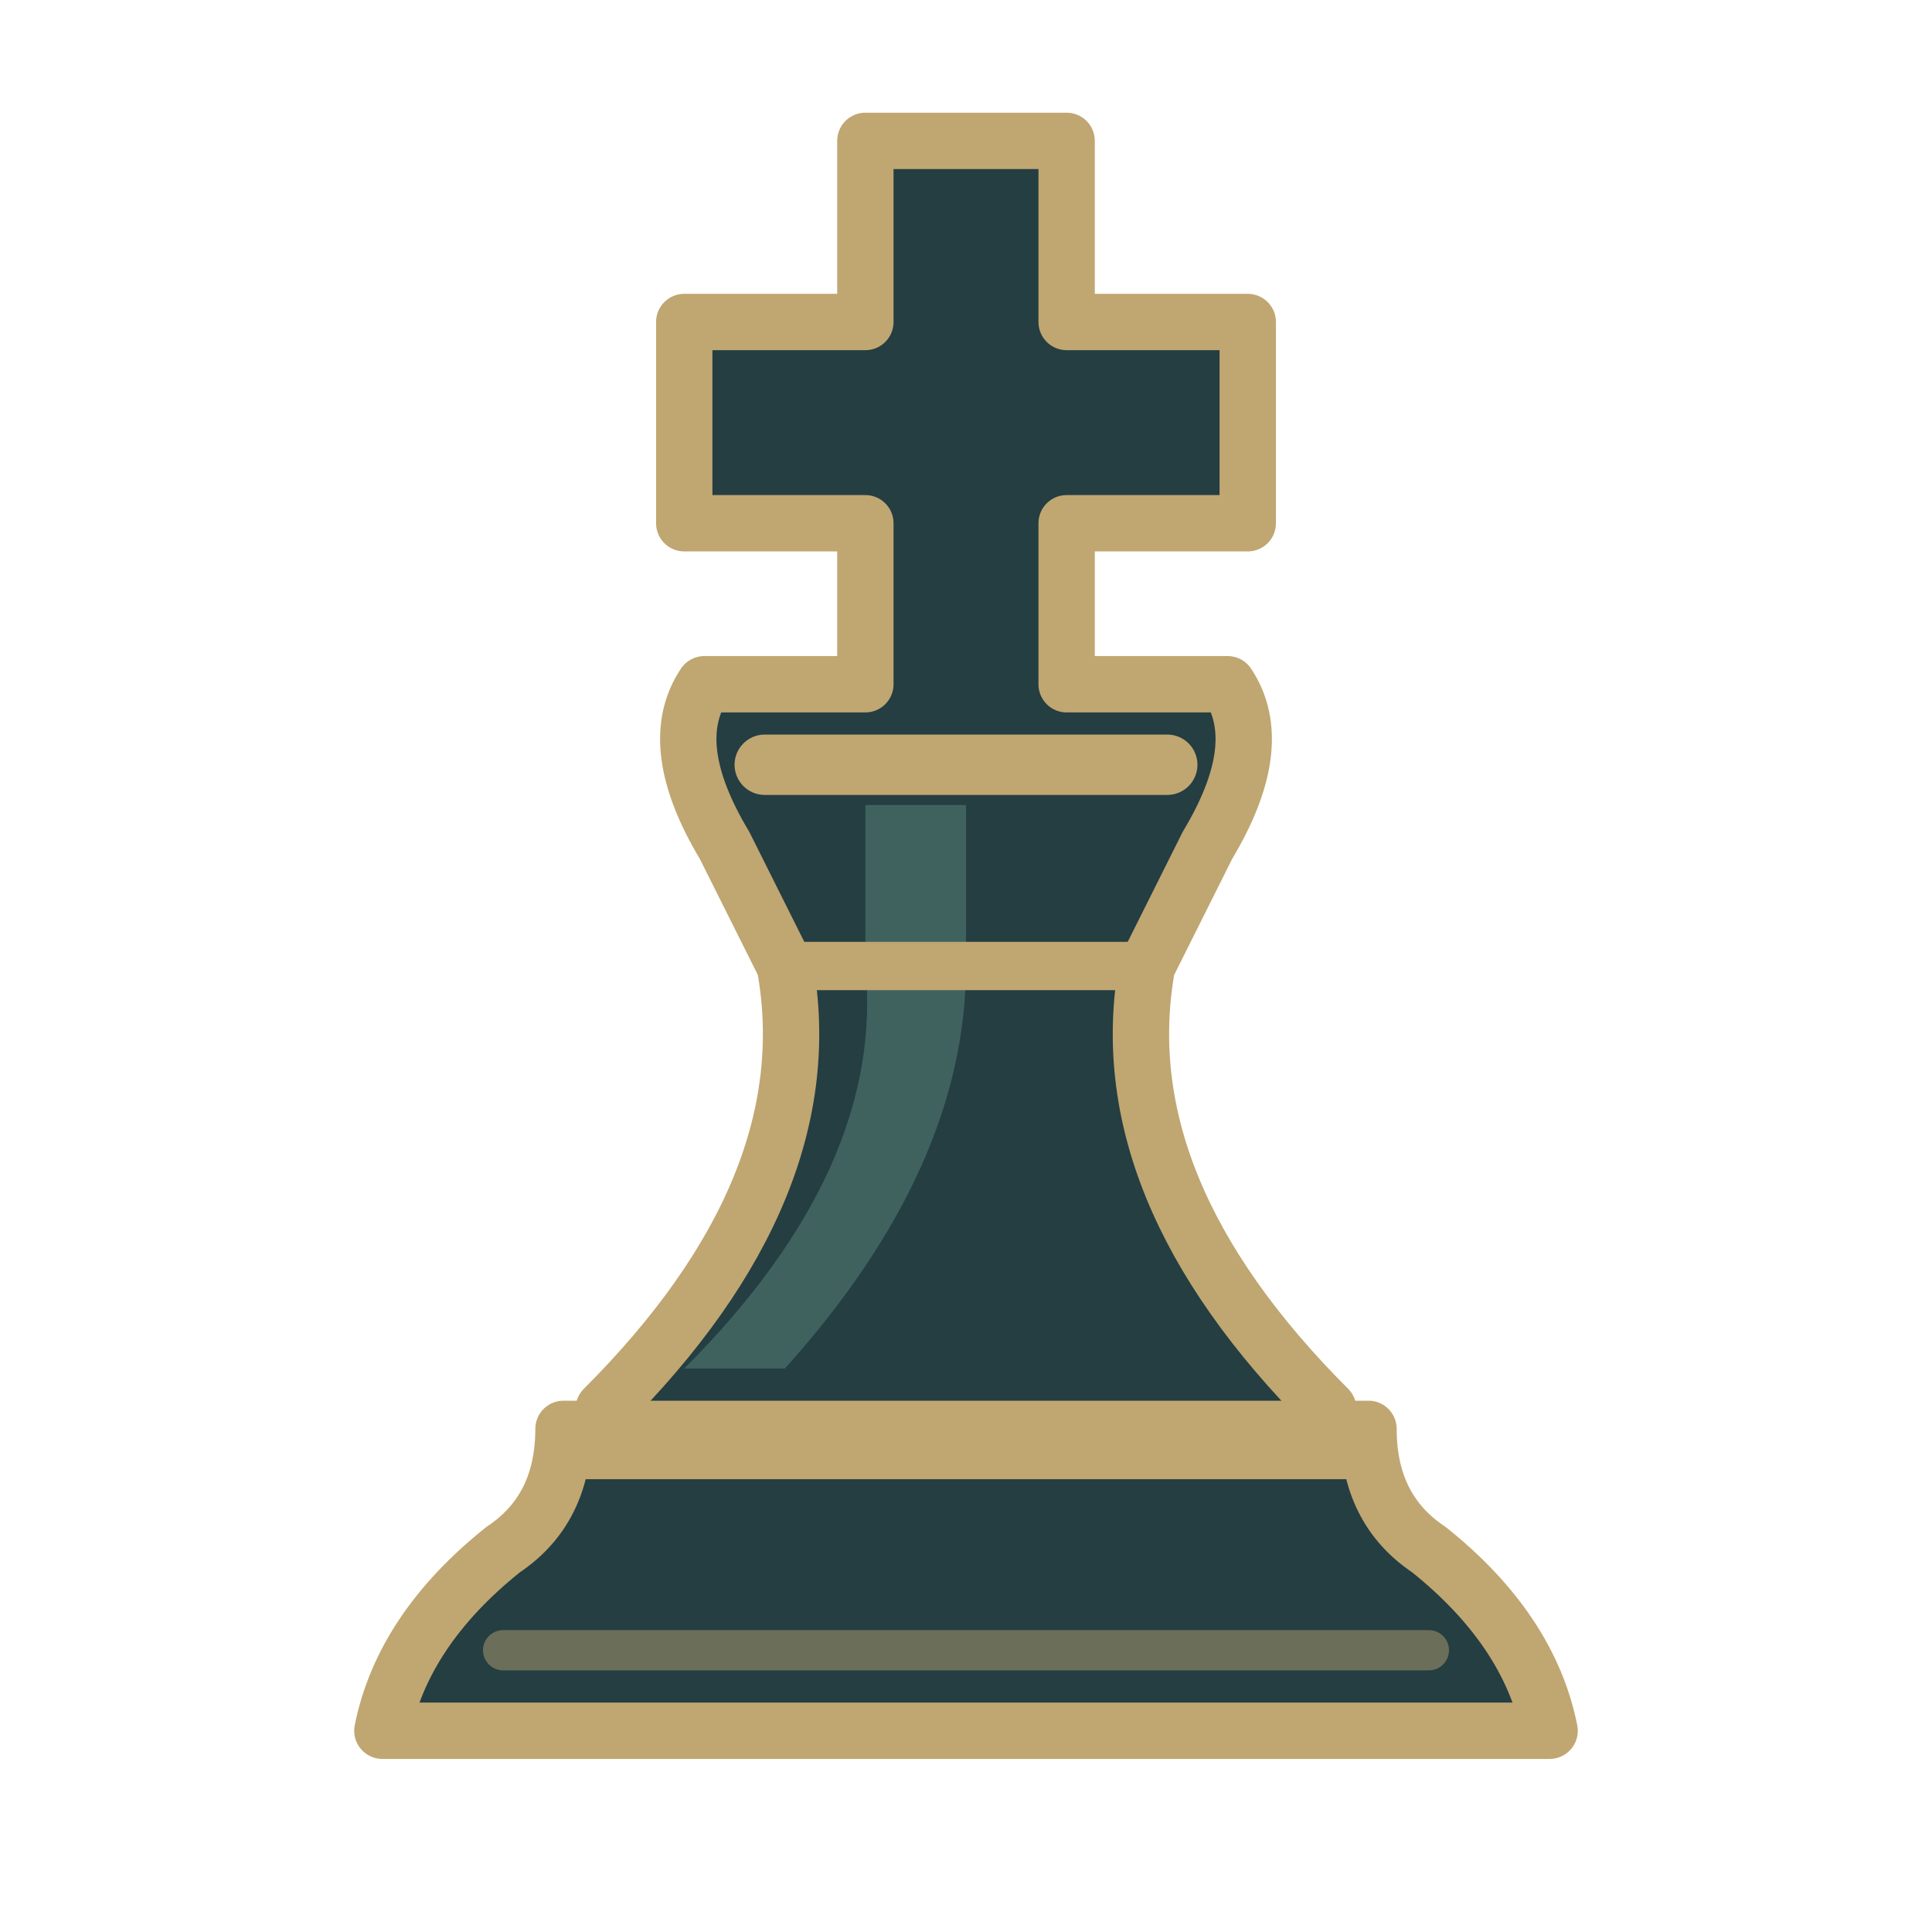
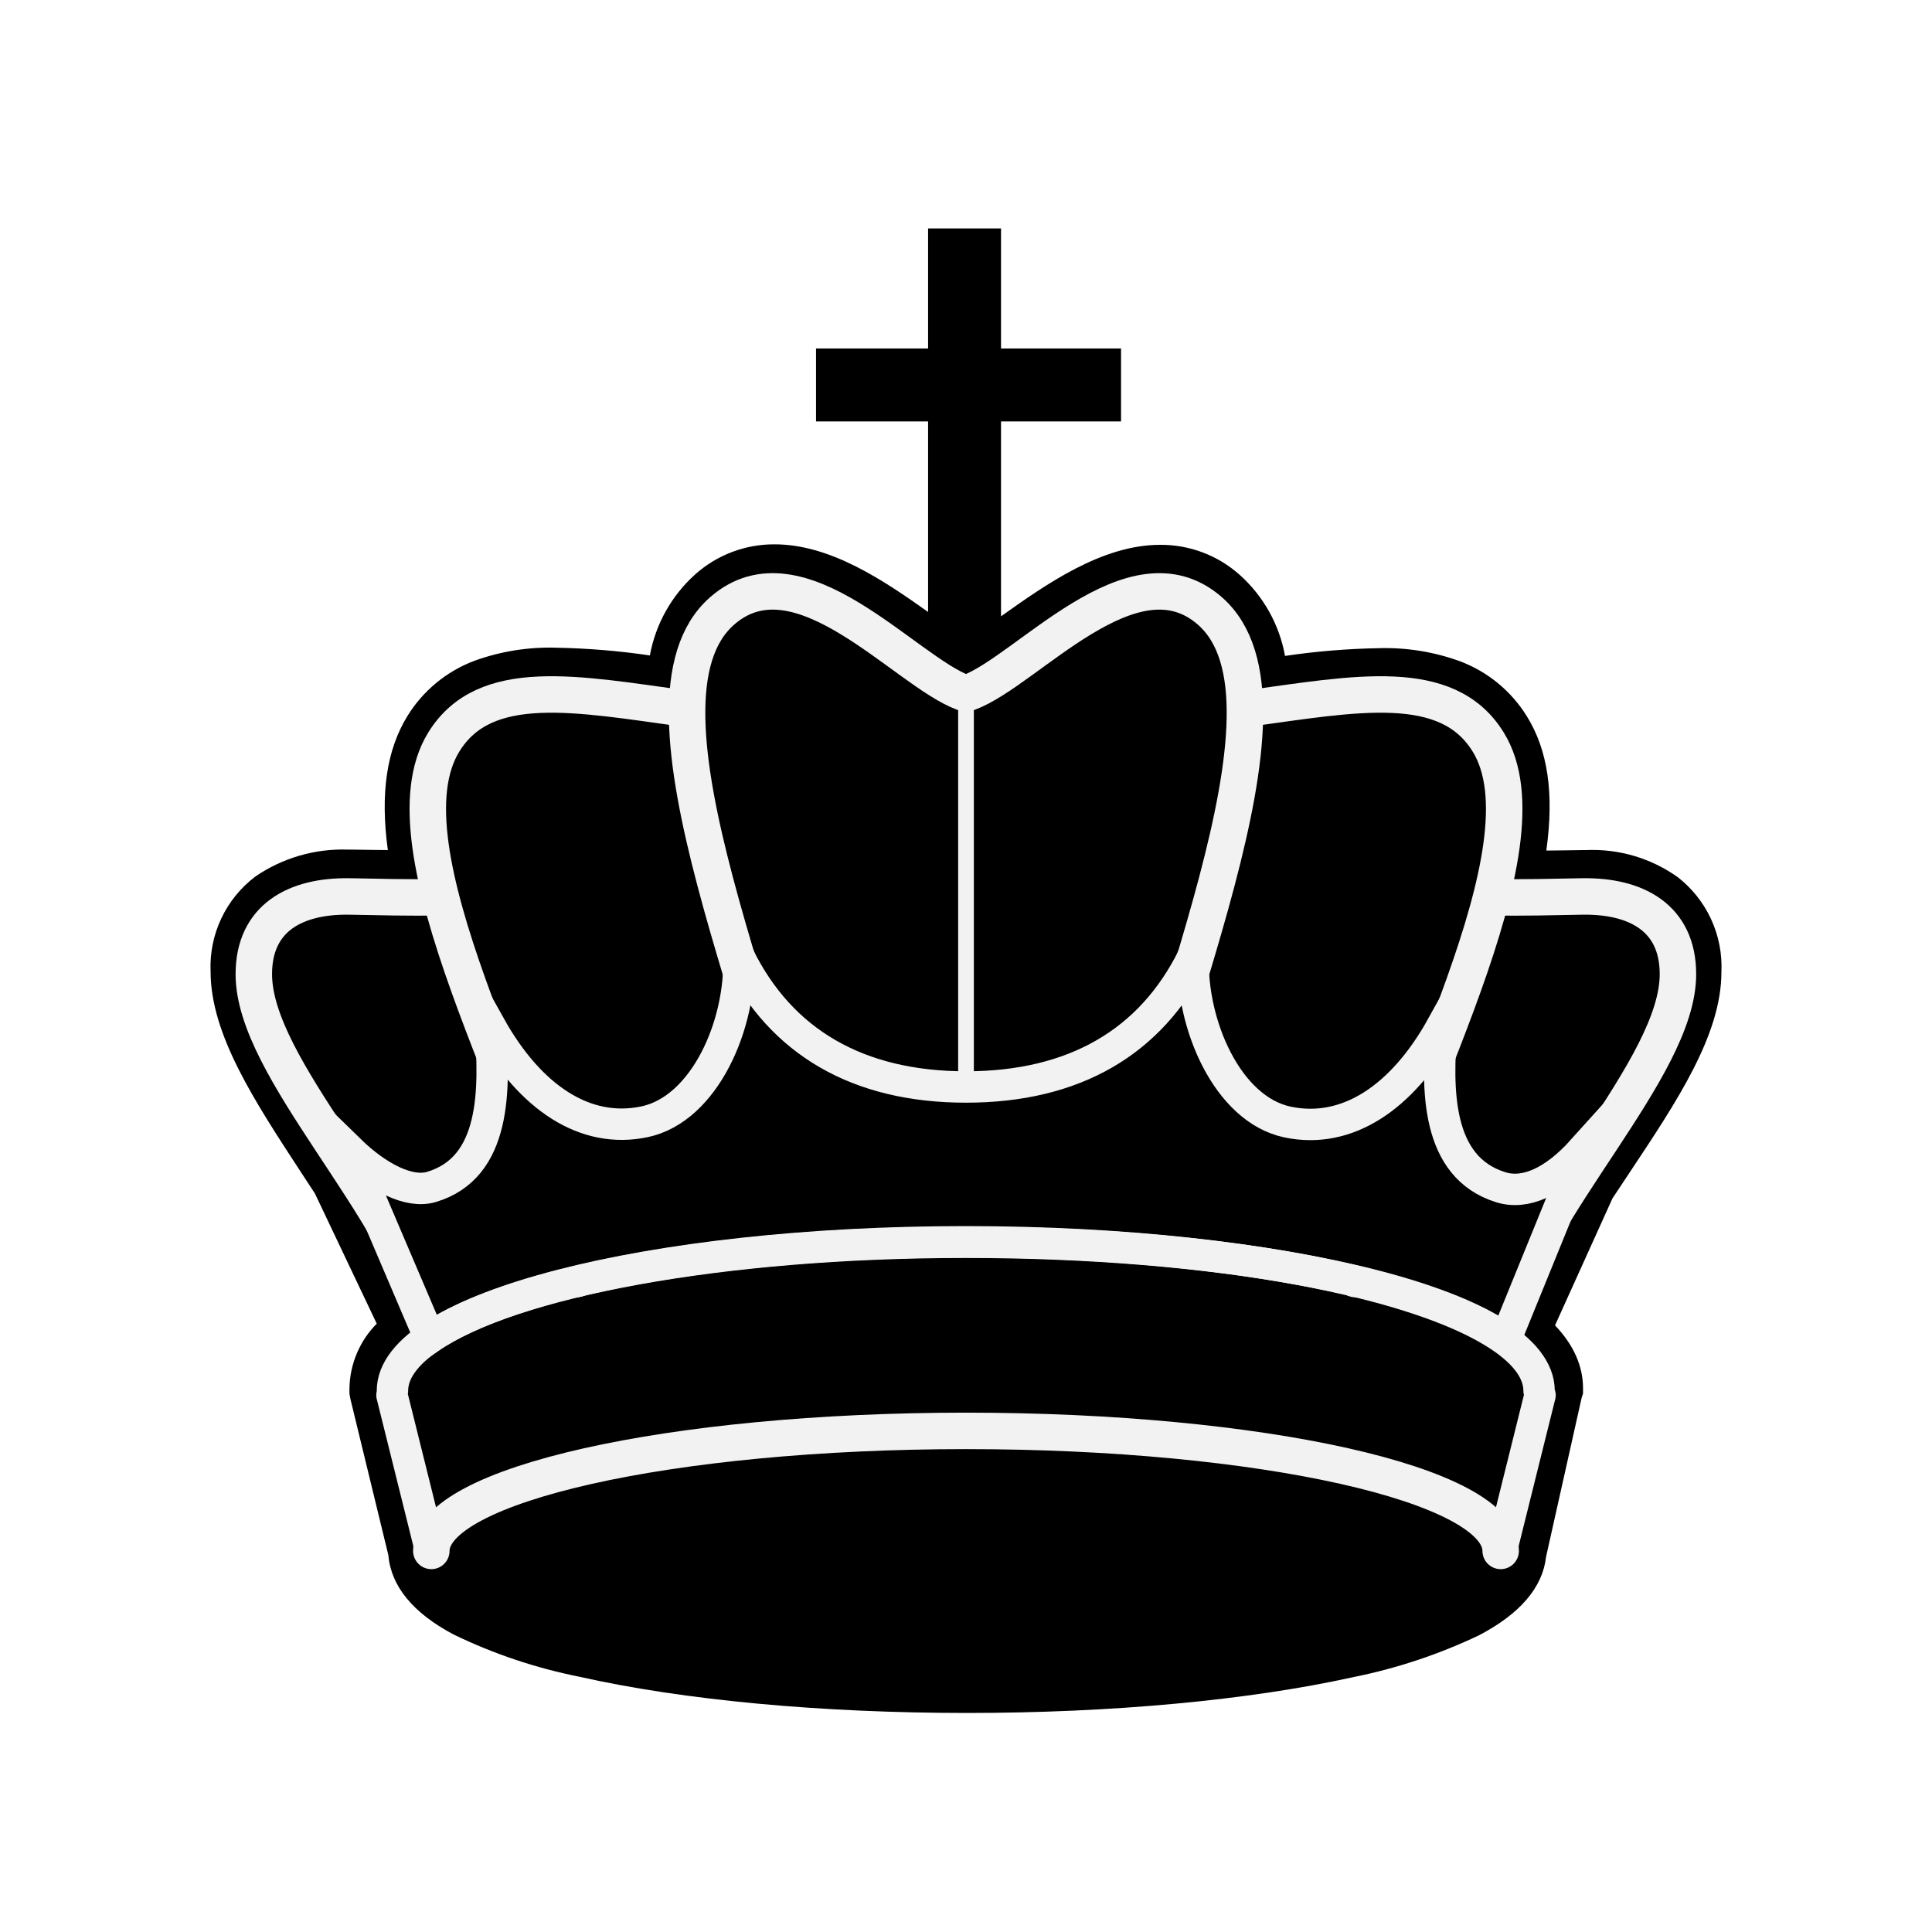
- <svg xmlns="http://www.w3.org/2000/svg" width="96" height="96" viewBox="0 0 96 96" role="img" aria-labelledby="title desc">
-   <g fill="#243E42" stroke="#C0A671" stroke-width="2.8" stroke-linecap="round" stroke-linejoin="round">
-     <path d="M43 7 H53 V16 H62 V26 H53 V34 H61 Q63 37 60 42 L57 48 Q55 59 66 70 L65 73 H31 L30 70 Q41 59 39 48 L36 42 Q33 37 35 34 H43 V26 H34 V16 H43 Z" />
-     <path d="M43 40 H48 V48 Q48 58 39 68 H34 Q44 58 43 48 Z" fill="#5D8A80" fill-opacity=".48" stroke="none" />
-     <path d="M38 38 H58" stroke="#C0A671" stroke-width="3" />
-     <path d="M39 48 H57" stroke="#C0A671" stroke-width="2.4" />
-     <path d="M28 71 H68 Q68 75 71 77 Q76 81 77 86 H19 Q20 81 25 77 Q28 75 28 71 Z" />
-     <path d="M29 72 H67" fill="none" stroke="#C0A671" stroke-width="3" />
-     <path d="M25 82 H71" fill="none" stroke="#C0A671" stroke-opacity=".46" stroke-width="2" />
+ <svg xmlns="http://www.w3.org/2000/svg" style="color-scheme:light only" viewBox="0 0 800 800">
+   <path d="M694.7 363.2a60.8 60.8 0 0 0-38-11.2h-1.4l-6.5.1-8.5.1c3.3-23.7.6-41.6-8-55.5a55.5 55.5 0 0 0-27.8-22.9 90.3 90.3 0 0 0-33.6-5.4 301 301 0 0 0-38.8 3.2 59.1 59.1 0 0 0-18.7-33.5 48.9 48.9 0 0 0-33-12.5c-24.1 0-47.2 16.3-65.9 29.6v-80.7h49.7v-30.2h-49.7V94.6h-30.2v49.7h-46.4v30.2h46.4v78.9c-18.3-13-40.4-28-63.5-28a48.9 48.9 0 0 0-33 12.5 59.4 59.4 0 0 0-18.7 33.5 304 304 0 0 0-38.9-3.2 91.3 91.3 0 0 0-33.7 5.4 55.5 55.5 0 0 0-27.8 22.9c-8.6 14-11.3 32-8.1 55.5l-8.2-.1-7-.1H144a64 64 0 0 0-38.2 11.1 46.8 46.8 0 0 0-18.6 39.4c0 26.1 18.3 53.8 37.5 83.2l5.7 8.7 25.6 53.9a39 39 0 0 0-11.3 26.8v2.2l.4 2.2 15.7 64.6c1.1 12.9 10.2 24 27 32.9a216.7 216.7 0 0 0 52.1 17.5c43.1 9.7 100.1 15 160.6 15 60 0 116.7-5.3 159.7-14.8a224 224 0 0 0 52.1-17.3c17.1-8.9 26.5-19.9 27.9-32.6l14.7-65.7.6-1.9v-2.1c0-9.4-4-18.1-11.6-26.1l23.8-52.6 7.3-11c19.4-29.2 37.8-56.7 37.8-82.7a47 47 0 0 0-18.1-39.3" />
+   <g stroke="#f2f2f2" stroke-linecap="round" stroke-miterlimit="10">
+     <g fill="none" stroke-width="15.1">
+       <path d="M182 371.5c-11.9.3-25.9-.1-37.5-.3-21.9-.3-39.4 8.7-39.4 32.2 0 39.1 60.6 95.7 73.3 146.7" />
+       <path d="M284.1 293.5c-45.6-6.3-83.3-13.8-100.3 13.7-27 43.6 35.6 150.7 55.1 222.4" />
+       <path d="M398.9 286.8c-24.3-9-67.9-61.7-99.8-33.9-43.6 37.9 22.9 173.9 38.1 260.5m280.7-141.9c11.9.3 25.9-.1 37.5-.3 21.9-.3 39.4 8.7 39.4 32.2 0 39.1-60.6 95.7-73.3 146.7" />
+       <path d="M515.9 293.5c45.6-6.3 83.3-13.8 100.3 13.7 27 43.6-35.6 150.7-55.1 222.4" />
+       <path d="M401.1 286.8c24.3-9 67.9-61.7 99.8-33.9 43.6 37.9-22.9 173.9-38.1 260.5" />
+     </g>
+     <path stroke-width="13" d="M177.9 554c34-23.3 120.6-39.6 222-39.6 102.5 0 190.3 16.3 223.6 40l31.8-78.1c-11.8 13.1-23.7 18.5-33.9 15.3-26.9-8.4-26.5-40.6-24.4-66.5-16.4 29.5-39.3 44.7-63.9 39.5-24.9-5.3-40-40.5-39-68.6-17.5 35.6-49.4 54.1-94.1 54.1s-76.6-18.6-94.1-54.2c1.1 28.1-14 63.3-39 68.6-24.6 5.2-47.4-10-63.9-39.5 1.9 25.9 2.6 58.5-24.4 66.5-9.1 2.7-22.1-3.8-33.9-15.3z" />
+     <g fill="none">
+       <path stroke-width="13" d="M162.5 575.9c0-34.3 106.3-61.7 237.4-61.7s237.4 27.3 237.4 61.7m-475 1.8 16.2 65.1m459.2-65.1-16.2 65.1" />
+       <path stroke-width="15.1" d="M178.6 642.2c0-27.4 99.1-49.7 221.4-49.7s221.4 22.2 221.4 49.7" />
+       <path stroke-width="6.5" d="M400 286.8v160.9" />
+     </g>
  </g>
</svg>
